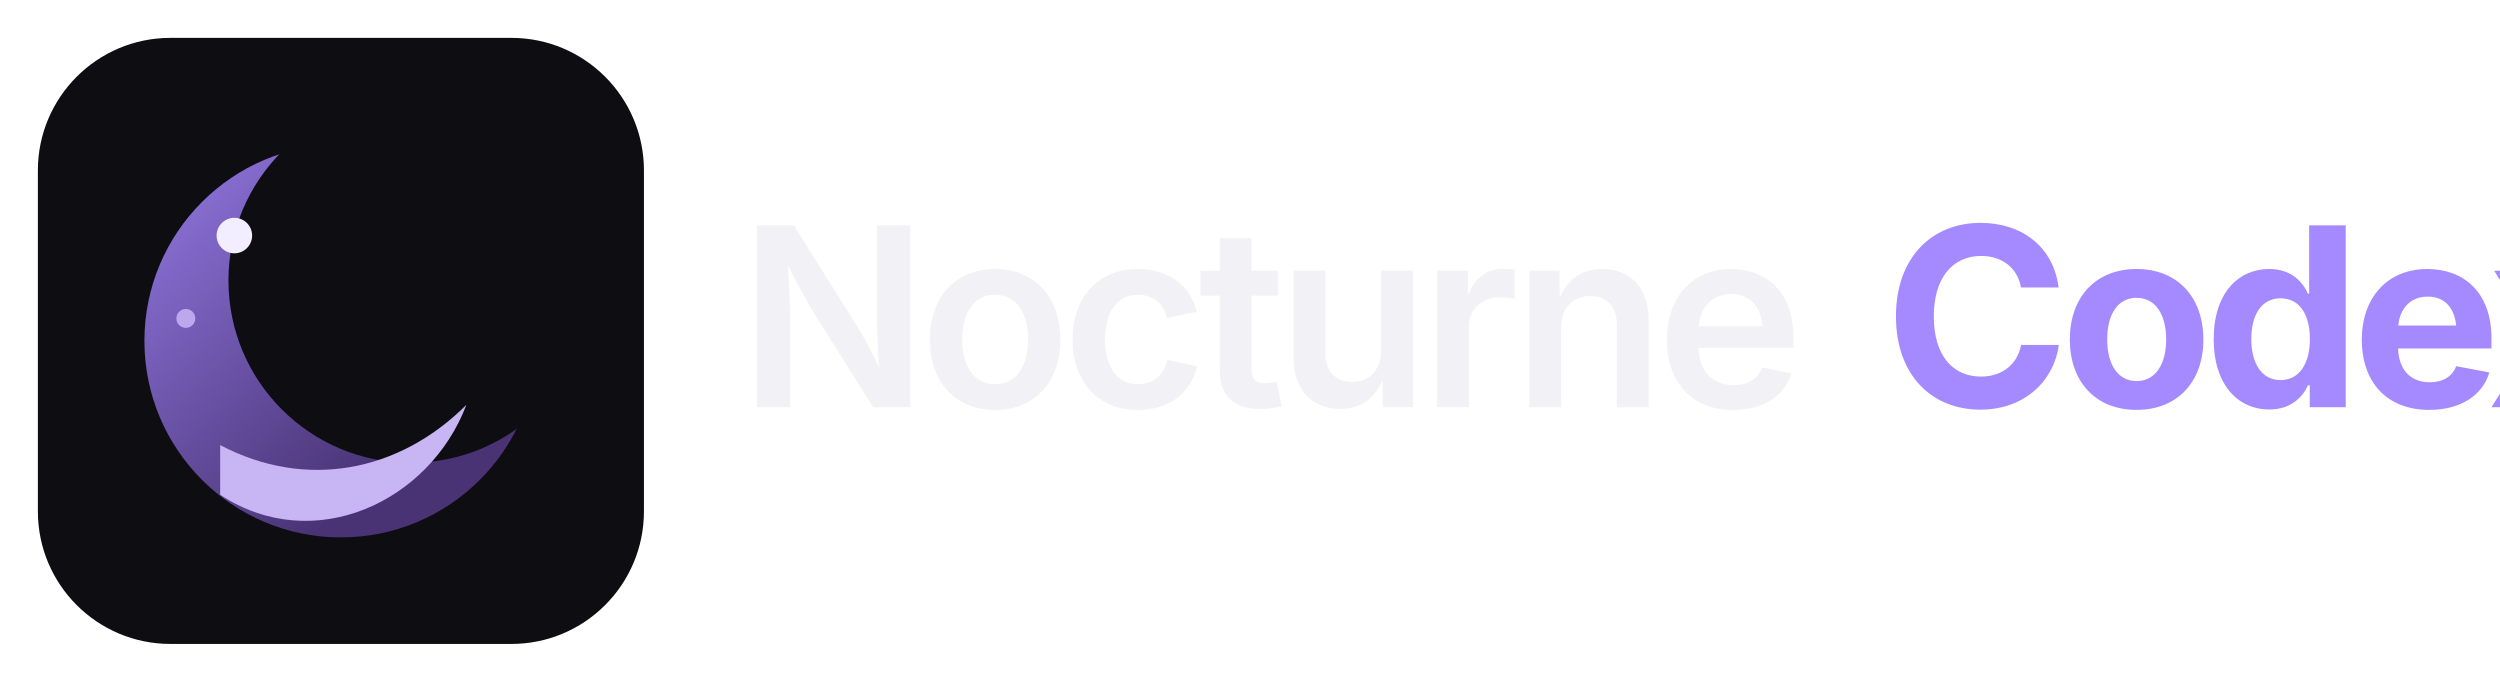
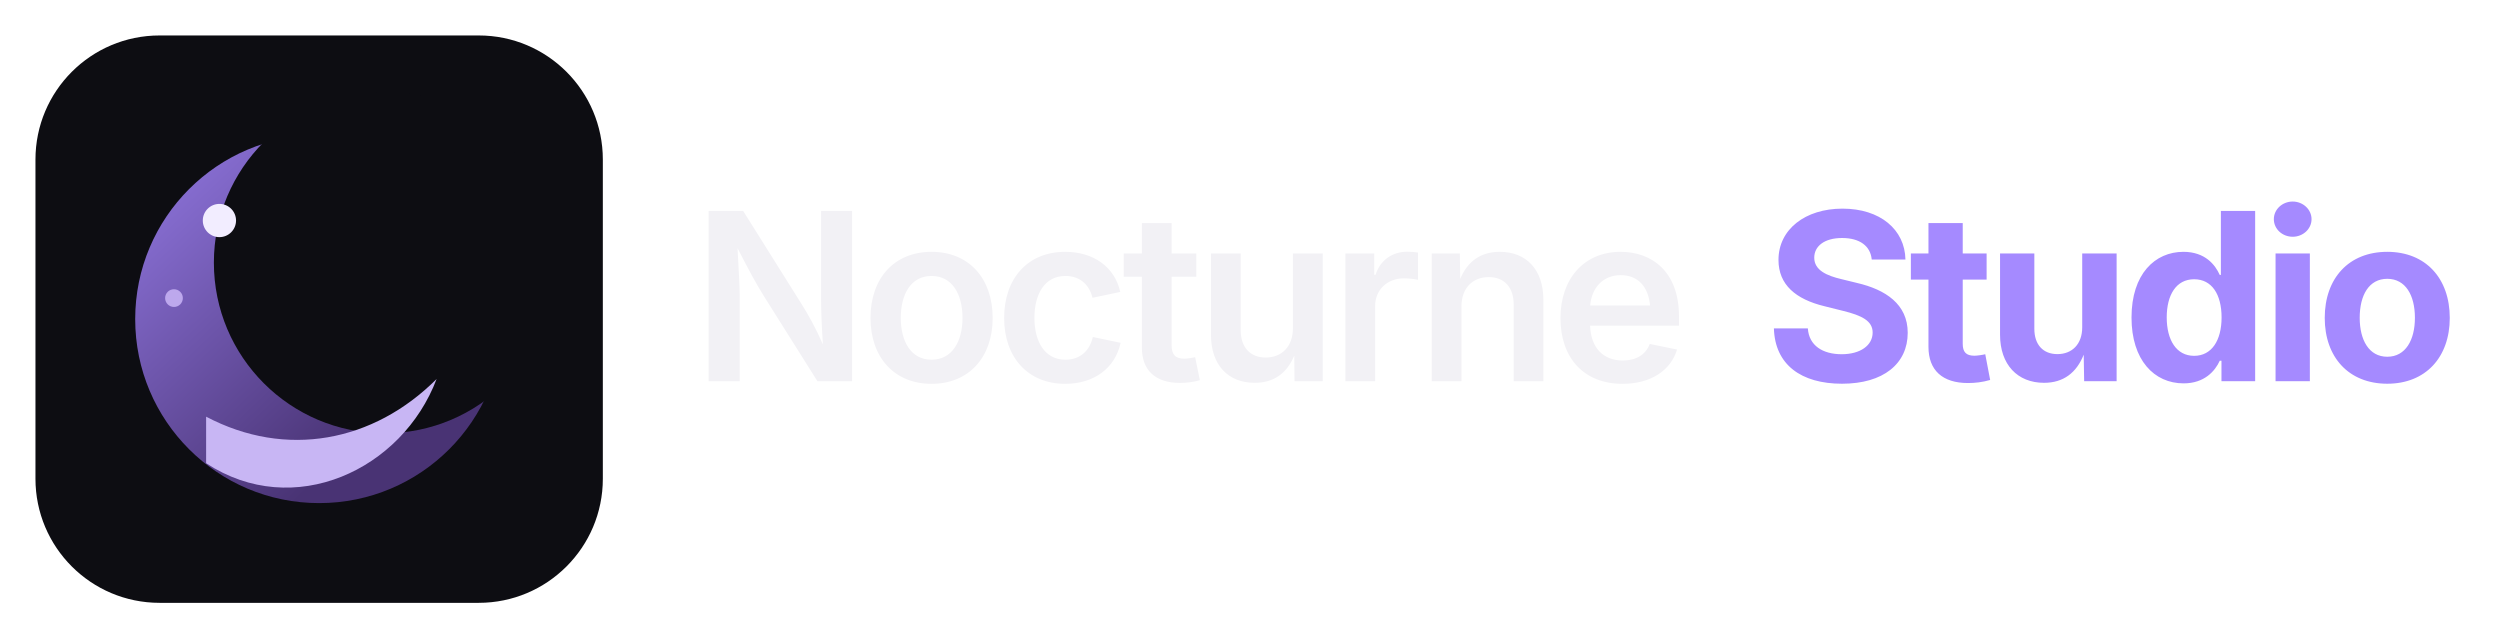
- <svg xmlns="http://www.w3.org/2000/svg" viewBox="0 0 1320 360" role="img" aria-labelledby="title desc">
+ <svg xmlns="http://www.w3.org/2000/svg" viewBox="0 0 1410 360" role="img" aria-labelledby="title desc">
  <defs>
    <linearGradient id="wordmark-violet" x1="40" y1="28" x2="328" y2="332" gradientUnits="userSpaceOnUse">
      <stop stop-color="#A58AFF" />
      <stop offset="1" stop-color="#493374" />
    </linearGradient>
  </defs>
  <g transform="translate(20 20) scale(.625)">
    <rect width="512" height="512" rx="112" fill="#0D0D12" />
    <circle cx="256" cy="256" r="166" fill="url(#wordmark-violet)" />
    <circle cx="315" cy="205" r="154" fill="#0D0D12" />
    <path d="M154 344c72 38 151 23 208-34-31 82-129 128-208 76z" fill="#C8B6F4" />
    <circle cx="166" cy="167" r="15" fill="#F2EDFF" />
    <circle cx="125" cy="237" r="8" fill="#BDA8ED" />
  </g>
  <text x="390" y="215" fill="#F2F1F5" font-family="Geist, Inter, system-ui, sans-serif" font-size="132" font-weight="560" letter-spacing="-5">Nocturne</text>
-   <text x="995" y="215" fill="#A58AFF" font-family="Geist, Inter, system-ui, sans-serif" font-size="132" font-weight="650" letter-spacing="-5">Codex</text>
+   <text x="995" y="215" fill="#A58AFF" font-family="Geist, Inter, system-ui, sans-serif" font-size="132" font-weight="650" letter-spacing="-5">Studio</text>
</svg>
